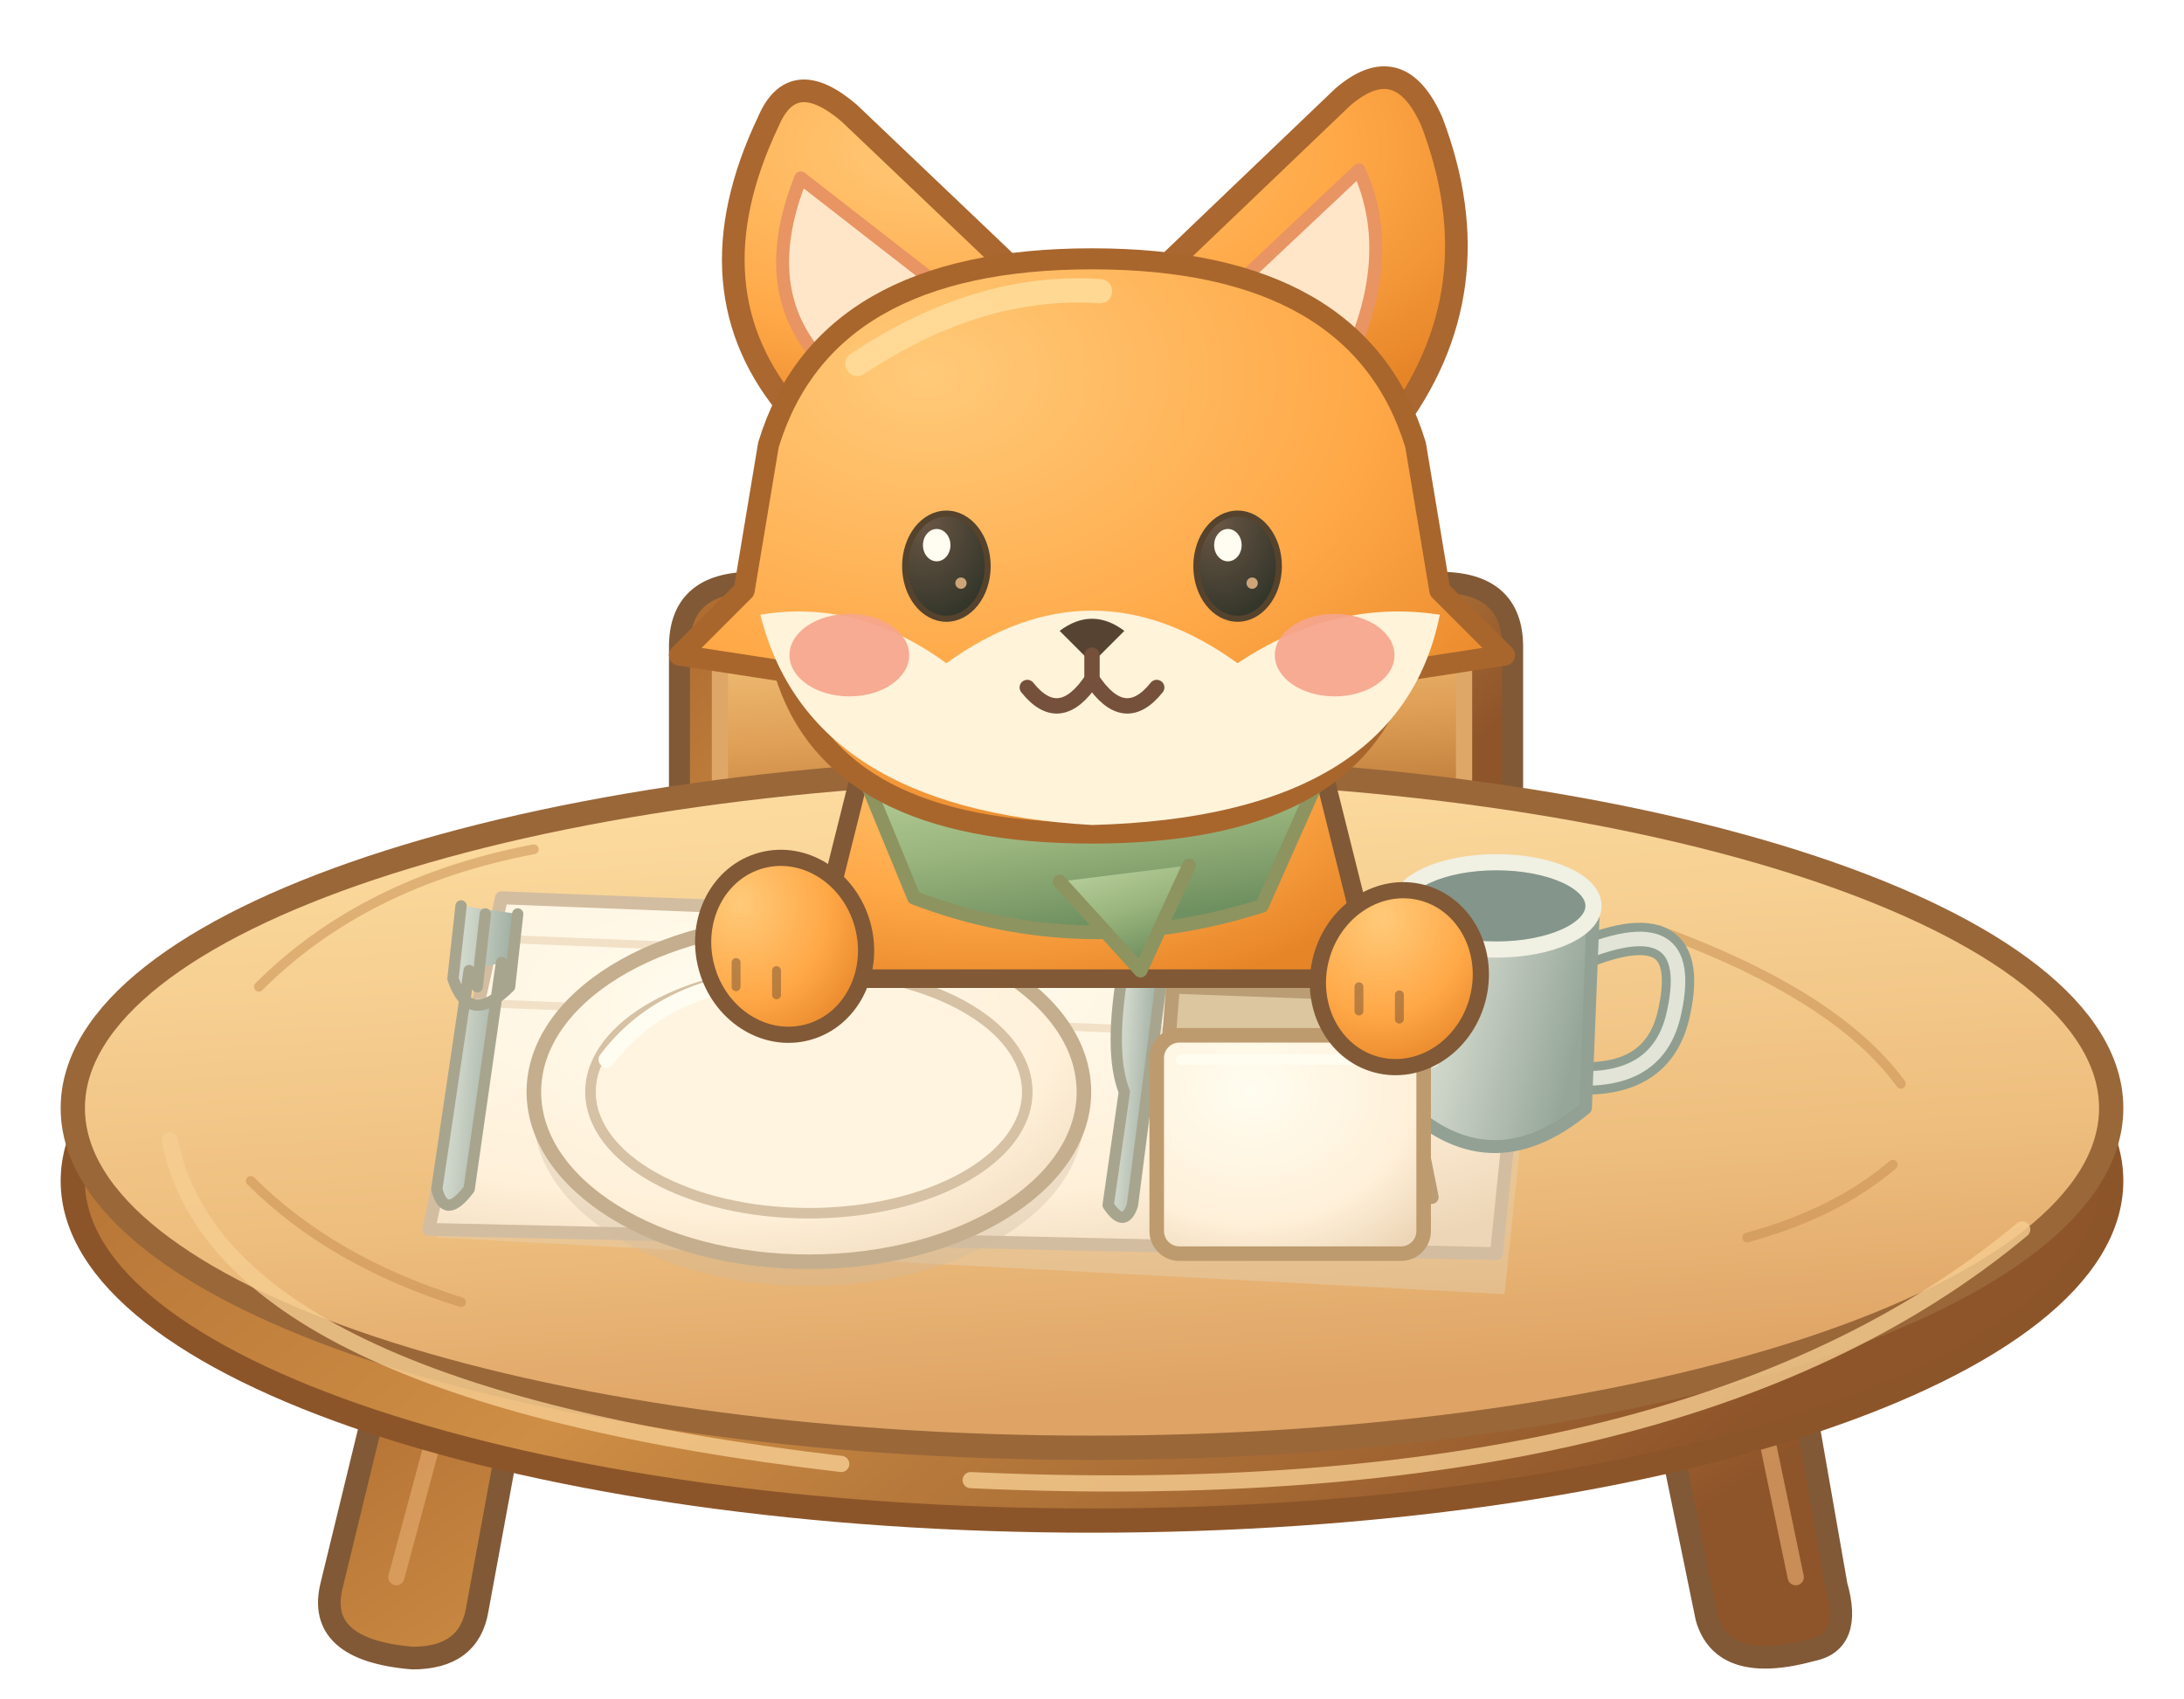
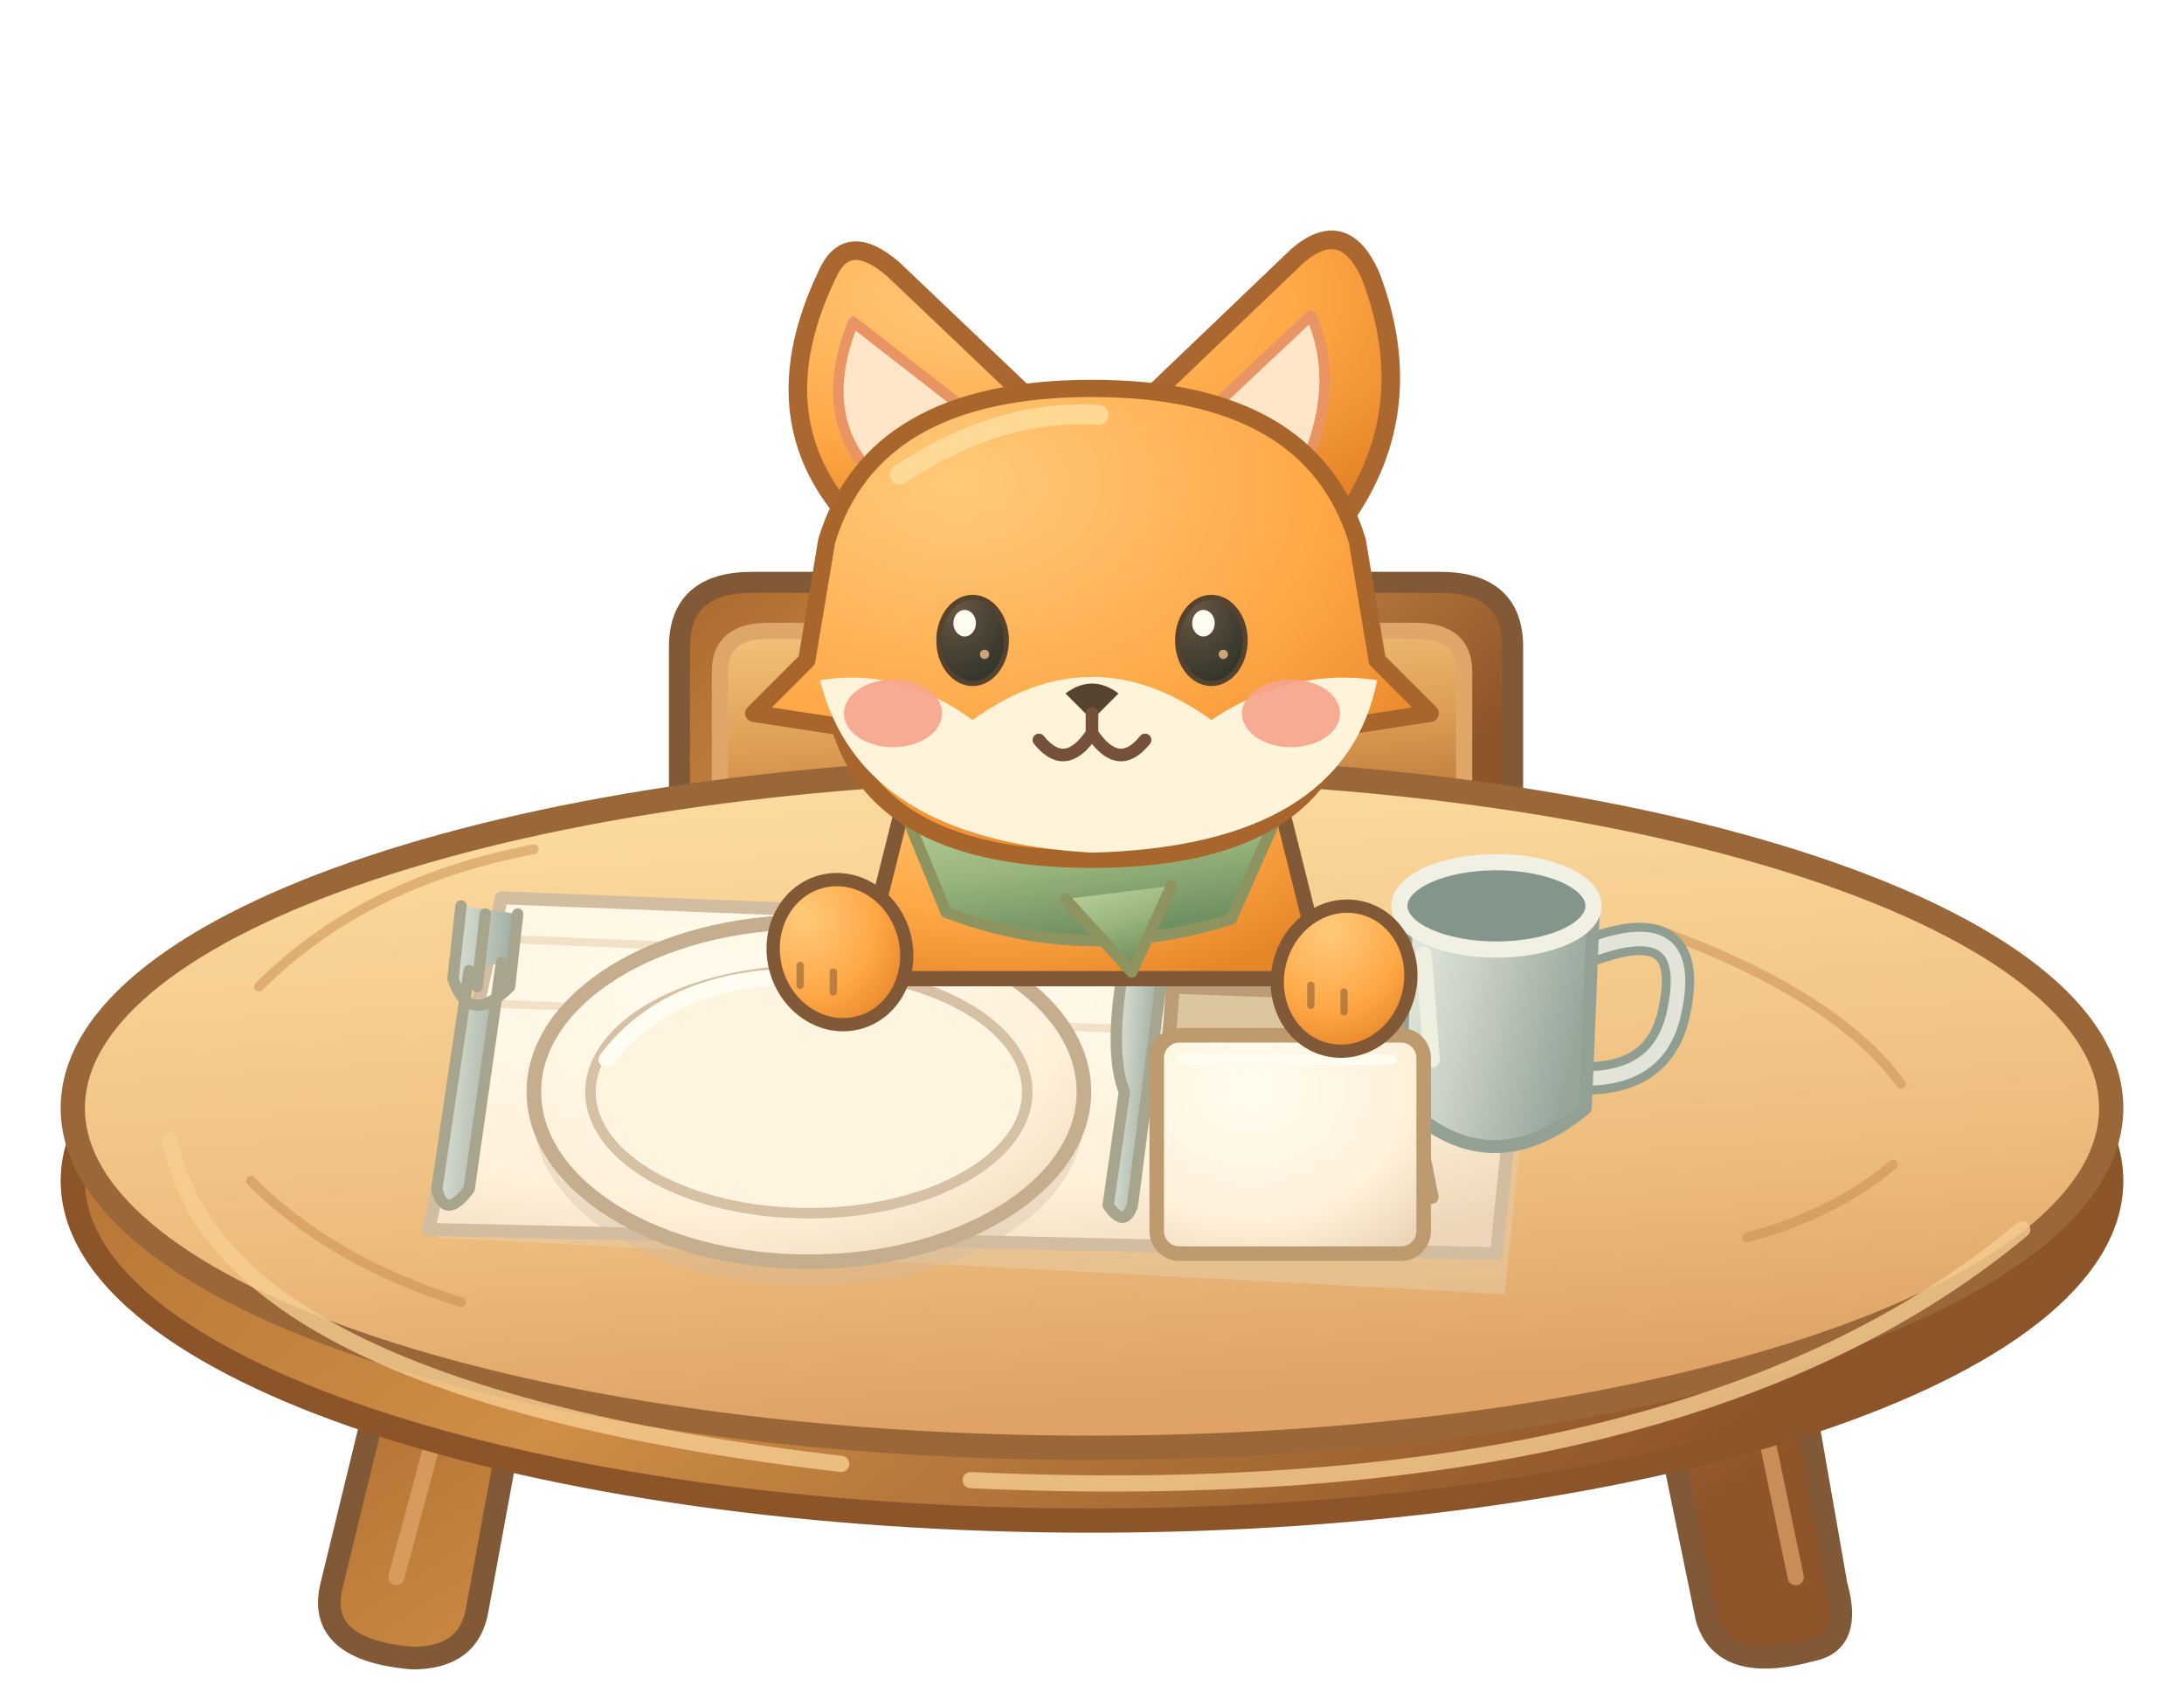
<svg xmlns="http://www.w3.org/2000/svg" width="270" height="210" viewBox="0 0 270 210">
  <defs>
    <linearGradient id="wood" x2=".2" y2="1">
      <stop stop-color="#f3c37c" />
      <stop offset=".52" stop-color="#df9f56" />
      <stop offset="1" stop-color="#b77736" />
    </linearGradient>
    <linearGradient id="woodTop" x2=".2" y2="1">
      <stop stop-color="#ffe0a5" />
      <stop offset=".7" stop-color="#edbd7d" />
      <stop offset="1" stop-color="#dea365" />
    </linearGradient>
    <linearGradient id="woodDark" x2="1" y2=".4">
      <stop stop-color="#ab692f" />
      <stop offset=".5" stop-color="#ce8e45" />
      <stop offset="1" stop-color="#8f552a" />
    </linearGradient>
    <radialGradient id="cream" cx=".35" cy=".25" r=".9">
      <stop stop-color="#fffdf0" />
      <stop offset=".68" stop-color="#fff0d9" />
      <stop offset="1" stop-color="#edd6b7" />
    </radialGradient>
    <radialGradient id="bunny" cx=".3" cy=".2" r=".9">
      <stop stop-color="#fffaf0" />
      <stop offset=".72" stop-color="#fff0dc" />
      <stop offset="1" stop-color="#efc8ac" />
    </radialGradient>
    <radialGradient id="fox" cx=".3" cy=".2" r=".9">
      <stop stop-color="#ffca79" />
      <stop offset=".6" stop-color="#ffa847" />
      <stop offset="1" stop-color="#e68528" />
    </radialGradient>
    <radialGradient id="bear" cx=".3" cy=".2" r=".9">
      <stop stop-color="#eac18a" />
      <stop offset=".6" stop-color="#dca46b" />
      <stop offset="1" stop-color="#bc7848" />
    </radialGradient>
    <radialGradient id="cat" cx=".3" cy=".2" r=".9">
      <stop stop-color="#ebd2b2" />
      <stop offset=".65" stop-color="#cfa98a" />
      <stop offset="1" stop-color="#af856c" />
    </radialGradient>
    <radialGradient id="ink" cx=".25" cy=".1" r="1">
      <stop stop-color="#695644" />
      <stop offset="1" stop-color="#2f3328" />
    </radialGradient>
    <radialGradient id="leaf" cx=".25" cy=".2" r=".9">
      <stop stop-color="#bed272" />
      <stop offset=".5" stop-color="#90ad58" />
      <stop offset="1" stop-color="#537b3e" />
    </radialGradient>
    <linearGradient id="sage" x2=".4" y2="1">
      <stop stop-color="#bdd4a1" />
      <stop offset=".55" stop-color="#99b47c" />
      <stop offset="1" stop-color="#6f9060" />
    </linearGradient>
    <linearGradient id="mint" x2=".3" y2="1">
      <stop stop-color="#b6d5c1" />
      <stop offset="1" stop-color="#6e9b83" />
    </linearGradient>
    <linearGradient id="coral" x2=".3" y2="1">
      <stop stop-color="#ffd2ad" />
      <stop offset="1" stop-color="#ec9980" />
    </linearGradient>
    <linearGradient id="ceramic" x2=".4" y2="1">
      <stop stop-color="#fcf1df" />
      <stop offset="1" stop-color="#d6c3a7" />
    </linearGradient>
    <linearGradient id="metal" x2="1" y2=".3">
      <stop stop-color="#e8eee3" />
      <stop offset=".45" stop-color="#c9d0c4" />
      <stop offset="1" stop-color="#96a79a" />
    </linearGradient>
    <linearGradient id="terracotta" x2=".8" y2="1">
      <stop stop-color="#e8b475" />
      <stop offset=".45" stop-color="#cc894f" />
      <stop offset="1" stop-color="#a66836" />
    </linearGradient>
    <radialGradient id="skin" cx=".25" cy=".2" r=".9">
      <stop stop-color="#ffdcaa" />
      <stop offset=".7" stop-color="#f4b77b" />
      <stop offset="1" stop-color="#dc9562" />
    </radialGradient>
    <linearGradient id="hair" x2=".5" y2="1">
      <stop stop-color="#947046" />
      <stop offset=".55" stop-color="#6a4a2f" />
      <stop offset="1" stop-color="#4b3b29" />
    </linearGradient>
    <radialGradient id="tomato" cx=".3" cy=".2" r=".9">
      <stop stop-color="#ffad70" />
      <stop offset=".45" stop-color="#ee7046" />
      <stop offset="1" stop-color="#cd4c2e" />
    </radialGradient>
    <linearGradient id="broth" x2=".2" y2="1">
      <stop stop-color="#f58a51" />
      <stop offset="1" stop-color="#dc552f" />
    </linearGradient>
    <linearGradient id="noodle" x2=".3" y2="1">
      <stop stop-color="#fff2af" />
      <stop offset=".45" stop-color="#f6cf65" />
      <stop offset="1" stop-color="#d99c38" />
    </linearGradient>
    <linearGradient id="berry" x2=".3" y2="1">
      <stop stop-color="#ee8e82" />
      <stop offset=".35" stop-color="#d45151" />
      <stop offset="1" stop-color="#a93943" />
    </linearGradient>
    <linearGradient id="juice" x2=".1" y2="1">
      <stop stop-color="#ffc667" />
      <stop offset="1" stop-color="#e89638" />
    </linearGradient>
  </defs>
  <g stroke="#815936" stroke-width="2.3" stroke-linecap="round" stroke-linejoin="round">
    <path d="M84 108V80q0-8 9-8h85q9 0 9 8v31" fill="url(#woodDark)" stroke-width="2.6" />
    <path d="M89 105V83q0-5 6-5h80q6 0 6 5v22" fill="url(#wood)" stroke="#dfa767" stroke-width="2" />
    <path d="m50 159-9 37q-2 8 10 9 7 0 8-6l7-38M203 161l8 39q2 7 13 4 5-1 3-8l-7-40" fill="url(#woodDark)" stroke-width="2.8" />
    <path d="m56 169-7 26m168-24 5 24" stroke="#e1a76a" stroke-width="2" opacity=".7" />
    <ellipse cx="135" cy="146" rx="126" ry="42" fill="url(#woodDark)" stroke="#8c5529" stroke-width="3" />
    <ellipse cx="135" cy="137" rx="126" ry="42" fill="url(#woodTop)" stroke="#9a6739" stroke-width="3" />
    <path d="M21 141q6 31 83 40m16 2q88 4 130-31" fill="none" stroke="#f6cd91" stroke-width="2" opacity=".8" />
    <path d="M32 122q13-13 34-17m139 10q22 8 30 19M31 146q10 10 26 15m159-8q11-3 18-9" fill="none" stroke="#c58b50" stroke-width="1.2" opacity=".5" />
    <path d="m63 115 127 7-4 38-132-7Z" fill="#e5d4b9" opacity=".4" stroke="none" />
    <path d="m62 111 127 5-4 39-132-3Z" fill="url(#cream)" stroke="#d3bda0" stroke-width="1.6" />
    <path d="m60 116 124 5m-125 3 124 5" stroke="#f2e1c7" stroke-width="1" />
    <ellipse cx="100" cy="138" rx="34" ry="21" fill="#cfbaa0" opacity=".35" stroke="none" />
    <ellipse cx="100" cy="135" rx="34" ry="21" fill="url(#cream)" stroke="#c4ae8e" stroke-width="1.8" />
    <ellipse cx="100" cy="135" rx="27" ry="15" fill="#fff4df" stroke="#d6c1a4" stroke-width="1.3" />
    <path d="M75 131q9-12 30-10" fill="none" stroke="#fffdf1" stroke-width="2" />
    <g stroke="#a8a58f" stroke-width="1.4">
      <path d="m62 119-4 28q-3 4-4 0l4-27m-1-8-1 9q2 6 7 1l1-9m-4 0-1 9" fill="url(#metal)" />
      <path d="m144 118-4 31q-1 3-3 0l2-14q-2-5 0-16 2-6 5-1Z" fill="url(#metal)" />
    </g>
    <path d="M193 119q17-8 14 6-2 10-15 8" fill="none" stroke="#8f9e90" stroke-width="4" />
    <path d="M193 119q17-8 14 6-2 10-15 8" fill="none" stroke="#e1e4d6" stroke-width="1.8" />
    <path d="m174 111 23 1-1 25q-12 10-23-1Z" fill="url(#metal)" stroke="#93a195" stroke-width="1.6" />
    <ellipse cx="185" cy="112" rx="12" ry="5.4" fill="#84958b" stroke="#f0f0e3" stroke-width="2" />
    <path d="m176 118 1 13" stroke="#eef0e0" stroke-width="2" />
    <path d="m145 122 27 1 5 25h-34Z" fill="#dbc69f" stroke="#ba9c75" stroke-width="1.7" />
    <rect x="143" y="128" width="33" height="27" rx="2.8" fill="url(#cream)" stroke="#bd9b6e" stroke-width="1.8" />
    <path d="M146 131h26" stroke="#fffdf0" stroke-width="1.3" />
-     <path d="M108 89q27-12 54 0l8 32H100Z" fill="url(#fox)" />
-     <path d="M106 94q29 13 58 0l-8 18q-22 7-43-1Z" fill="url(#sage)" stroke="#8d9460" stroke-width="1.7" />
-     <path d="m131 109 10 11 6-13" fill="url(#sage)" stroke="#8d9460" stroke-width="1.7" />
-     <path d="M98 51Q85 36 95 15q3-7 10-1l21 20M143 34l23-22q7-6 11 3 8 21-5 38" fill="url(#fox)" stroke="#aa672f" stroke-width="2.8" />
-     <path d="M99 22q-6 15 4 24l14-10ZM168 21l-17 16 15 9q7-14 2-25" fill="#ffe6c8" stroke="#e89463" stroke-width="1.6" />
-     <path d="M95 55q7-23 40-23t40 23l3 18 8 8-13 2q-6 20-38 20t-38-20l-13-2 8-8Z" fill="url(#fox)" stroke="#a8662d" stroke-width="2.6" />
-     <path d="M94 76q12-2 23 6 18-13 36 0 12-8 25-6-5 25-43 26-35-2-41-26Z" fill="#fff3da" stroke="none" />
-     <path d="M106 45q15-10 30-9" fill="none" stroke="#ffdb99" stroke-width="3" opacity=".9" />
-     <ellipse cx="105" cy="81" rx="7.4" ry="5.1" fill="#f6a58d" opacity=".92" stroke="none" />
-     <ellipse cx="165" cy="81" rx="7.4" ry="5.1" fill="#f6a58d" opacity=".92" stroke="none" />
-     <g transform="translate(117 70) scale(1)">
-       <ellipse rx="5.1" ry="6.5" fill="url(#ink)" stroke="#55432d" stroke-width=".75" />
-       <ellipse cx="-1.2" cy="-2.6" rx="1.7" ry="2" fill="#fffdf2" stroke="none" />
-       <circle cx="1.8" cy="2.1" r=".7" fill="#cda578" stroke="none" />
-     </g>
-     <g transform="translate(153 70) scale(1)">
-       <ellipse rx="5.1" ry="6.5" fill="url(#ink)" stroke="#55432d" stroke-width=".75" />
-       <ellipse cx="-1.2" cy="-2.6" rx="1.7" ry="2" fill="#fffdf2" stroke="none" />
-       <circle cx="1.8" cy="2.1" r=".7" fill="#cda578" stroke="none" />
-     </g>
-     <path d="M131 78q4-3 8 0l-4 4Z" fill="#574331" stroke="none" />
-     <path d="M135 81v3q-4 6-8 1M135 84q4 6 8 1" fill="none" stroke="#75503b" stroke-width="1.9" />
-     <g fill="url(#fox)" stroke="#815936" stroke-width="2">
-       <ellipse cx="97" cy="117" rx="10" ry="11" transform="rotate(-15 97 117)" />
-       <ellipse cx="173" cy="121" rx="10" ry="11" transform="rotate(15 173 121)" />
-       <path d="M91 119v3m5-2v3m72-1v3m5-2v3" fill="none" stroke-width="1.1" opacity=".55" />
+     <g transform="translate(135 121) scale(0.82) translate(-135 -121)">
+       <path d="M108 89q27-12 54 0l8 32H100Z" fill="url(#fox)" />
+       <path d="M106 94q29 13 58 0l-8 18q-22 7-43-1Z" fill="url(#sage)" stroke="#8d9460" stroke-width="1.7" />
+       <path d="m131 109 10 11 6-13" fill="url(#sage)" stroke="#8d9460" stroke-width="1.7" />
+       <path d="M98 51Q85 36 95 15q3-7 10-1l21 20M143 34l23-22q7-6 11 3 8 21-5 38" fill="url(#fox)" stroke="#aa672f" stroke-width="2.8" />
+       <path d="M99 22q-6 15 4 24l14-10ZM168 21l-17 16 15 9q7-14 2-25" fill="#ffe6c8" stroke="#e89463" stroke-width="1.6" />
+       <path d="M95 55q7-23 40-23t40 23l3 18 8 8-13 2q-6 20-38 20t-38-20l-13-2 8-8Z" fill="url(#fox)" stroke="#a8662d" stroke-width="2.6" />
+       <path d="M94 76q12-2 23 6 18-13 36 0 12-8 25-6-5 25-43 26-35-2-41-26Z" fill="#fff3da" stroke="none" />
+       <path d="M106 45q15-10 30-9" fill="none" stroke="#ffdb99" stroke-width="3" opacity=".9" />
+       <ellipse cx="105" cy="81" rx="7.4" ry="5.1" fill="#f6a58d" opacity=".92" stroke="none" />
+       <ellipse cx="165" cy="81" rx="7.4" ry="5.1" fill="#f6a58d" opacity=".92" stroke="none" />
+       <g transform="translate(117 70) scale(1)">
+         <ellipse rx="5.1" ry="6.5" fill="url(#ink)" stroke="#55432d" stroke-width=".75" />
+         <ellipse cx="-1.2" cy="-2.6" rx="1.7" ry="2" fill="#fffdf2" stroke="none" />
+         <circle cx="1.8" cy="2.1" r=".7" fill="#cda578" stroke="none" />
+       </g>
+       <g transform="translate(153 70) scale(1)">
+         <ellipse rx="5.1" ry="6.5" fill="url(#ink)" stroke="#55432d" stroke-width=".75" />
+         <ellipse cx="-1.2" cy="-2.6" rx="1.7" ry="2" fill="#fffdf2" stroke="none" />
+         <circle cx="1.8" cy="2.1" r=".7" fill="#cda578" stroke="none" />
+       </g>
+       <path d="M131 78q4-3 8 0l-4 4Z" fill="#574331" stroke="none" />
+       <path d="M135 81v3q-4 6-8 1M135 84q4 6 8 1" fill="none" stroke="#75503b" stroke-width="1.9" />
+       <g fill="url(#fox)" stroke="#815936" stroke-width="2">
+         <ellipse cx="97" cy="117" rx="10" ry="11" transform="rotate(-15 97 117)" />
+         <ellipse cx="173" cy="121" rx="10" ry="11" transform="rotate(15 173 121)" />
+         <path d="M91 119v3m5-2v3m72-1v3m5-2v3" fill="none" stroke-width="1.1" opacity=".55" />
+       </g>
    </g>
  </g>
</svg>
